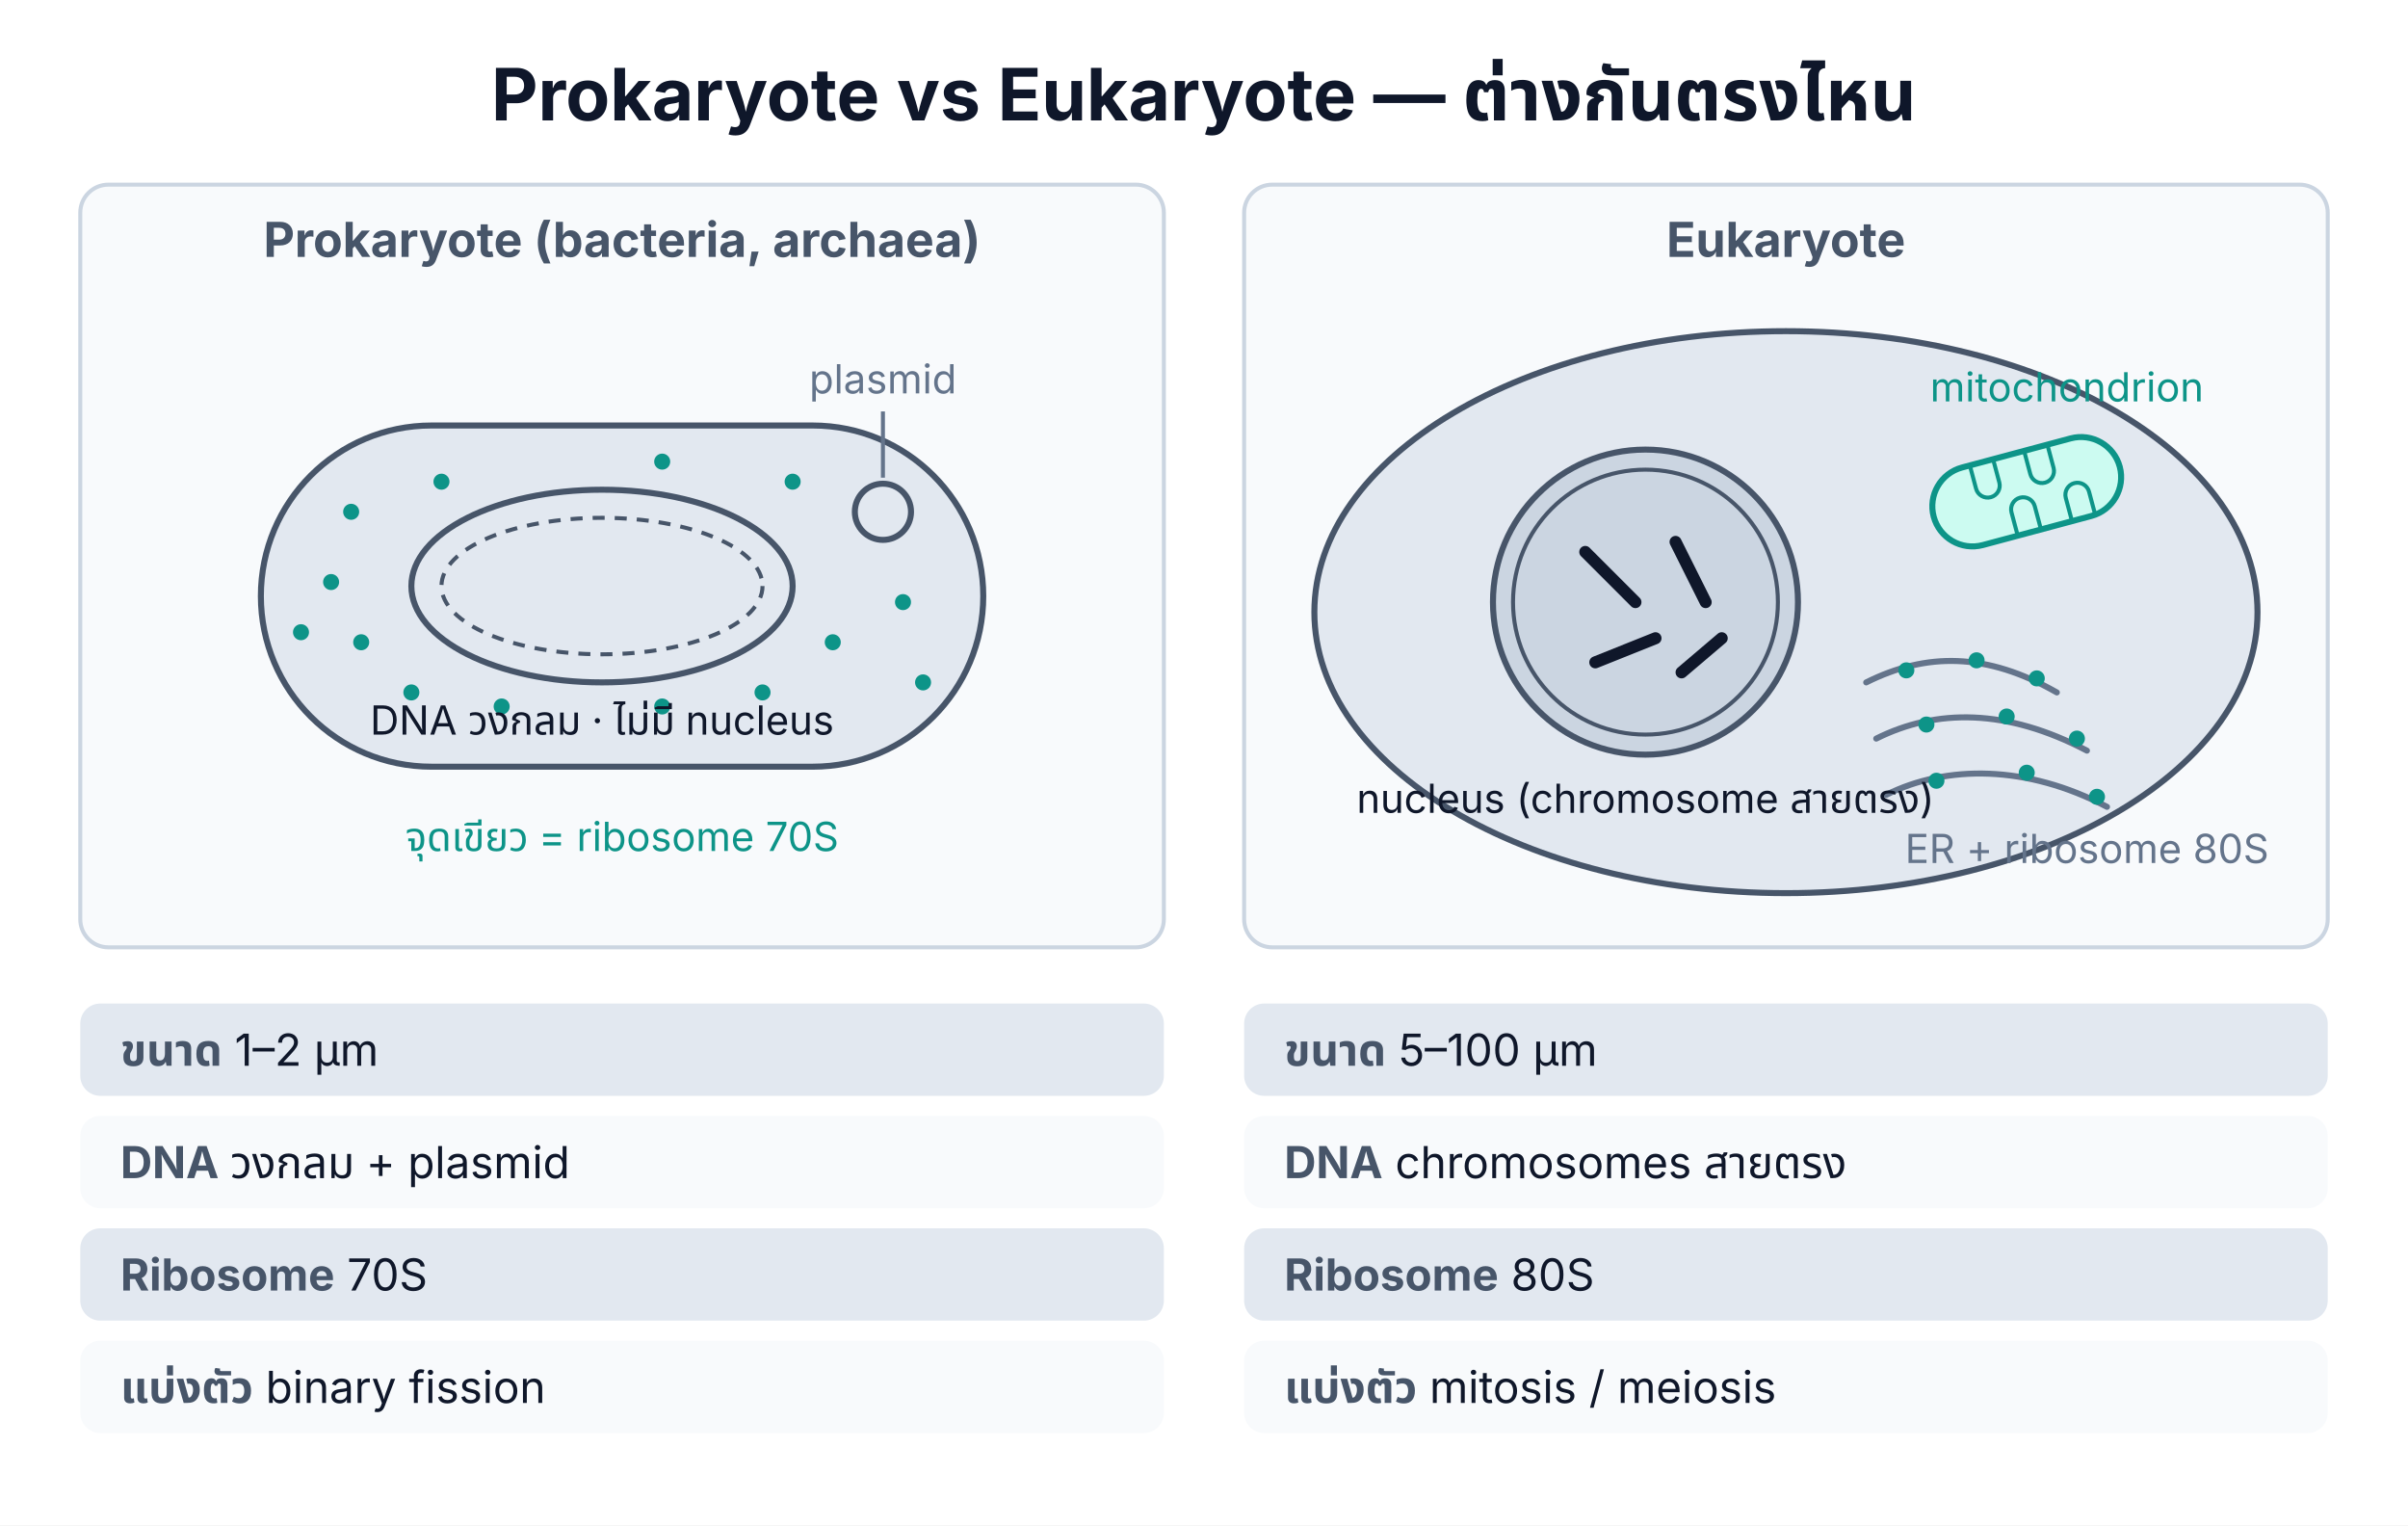
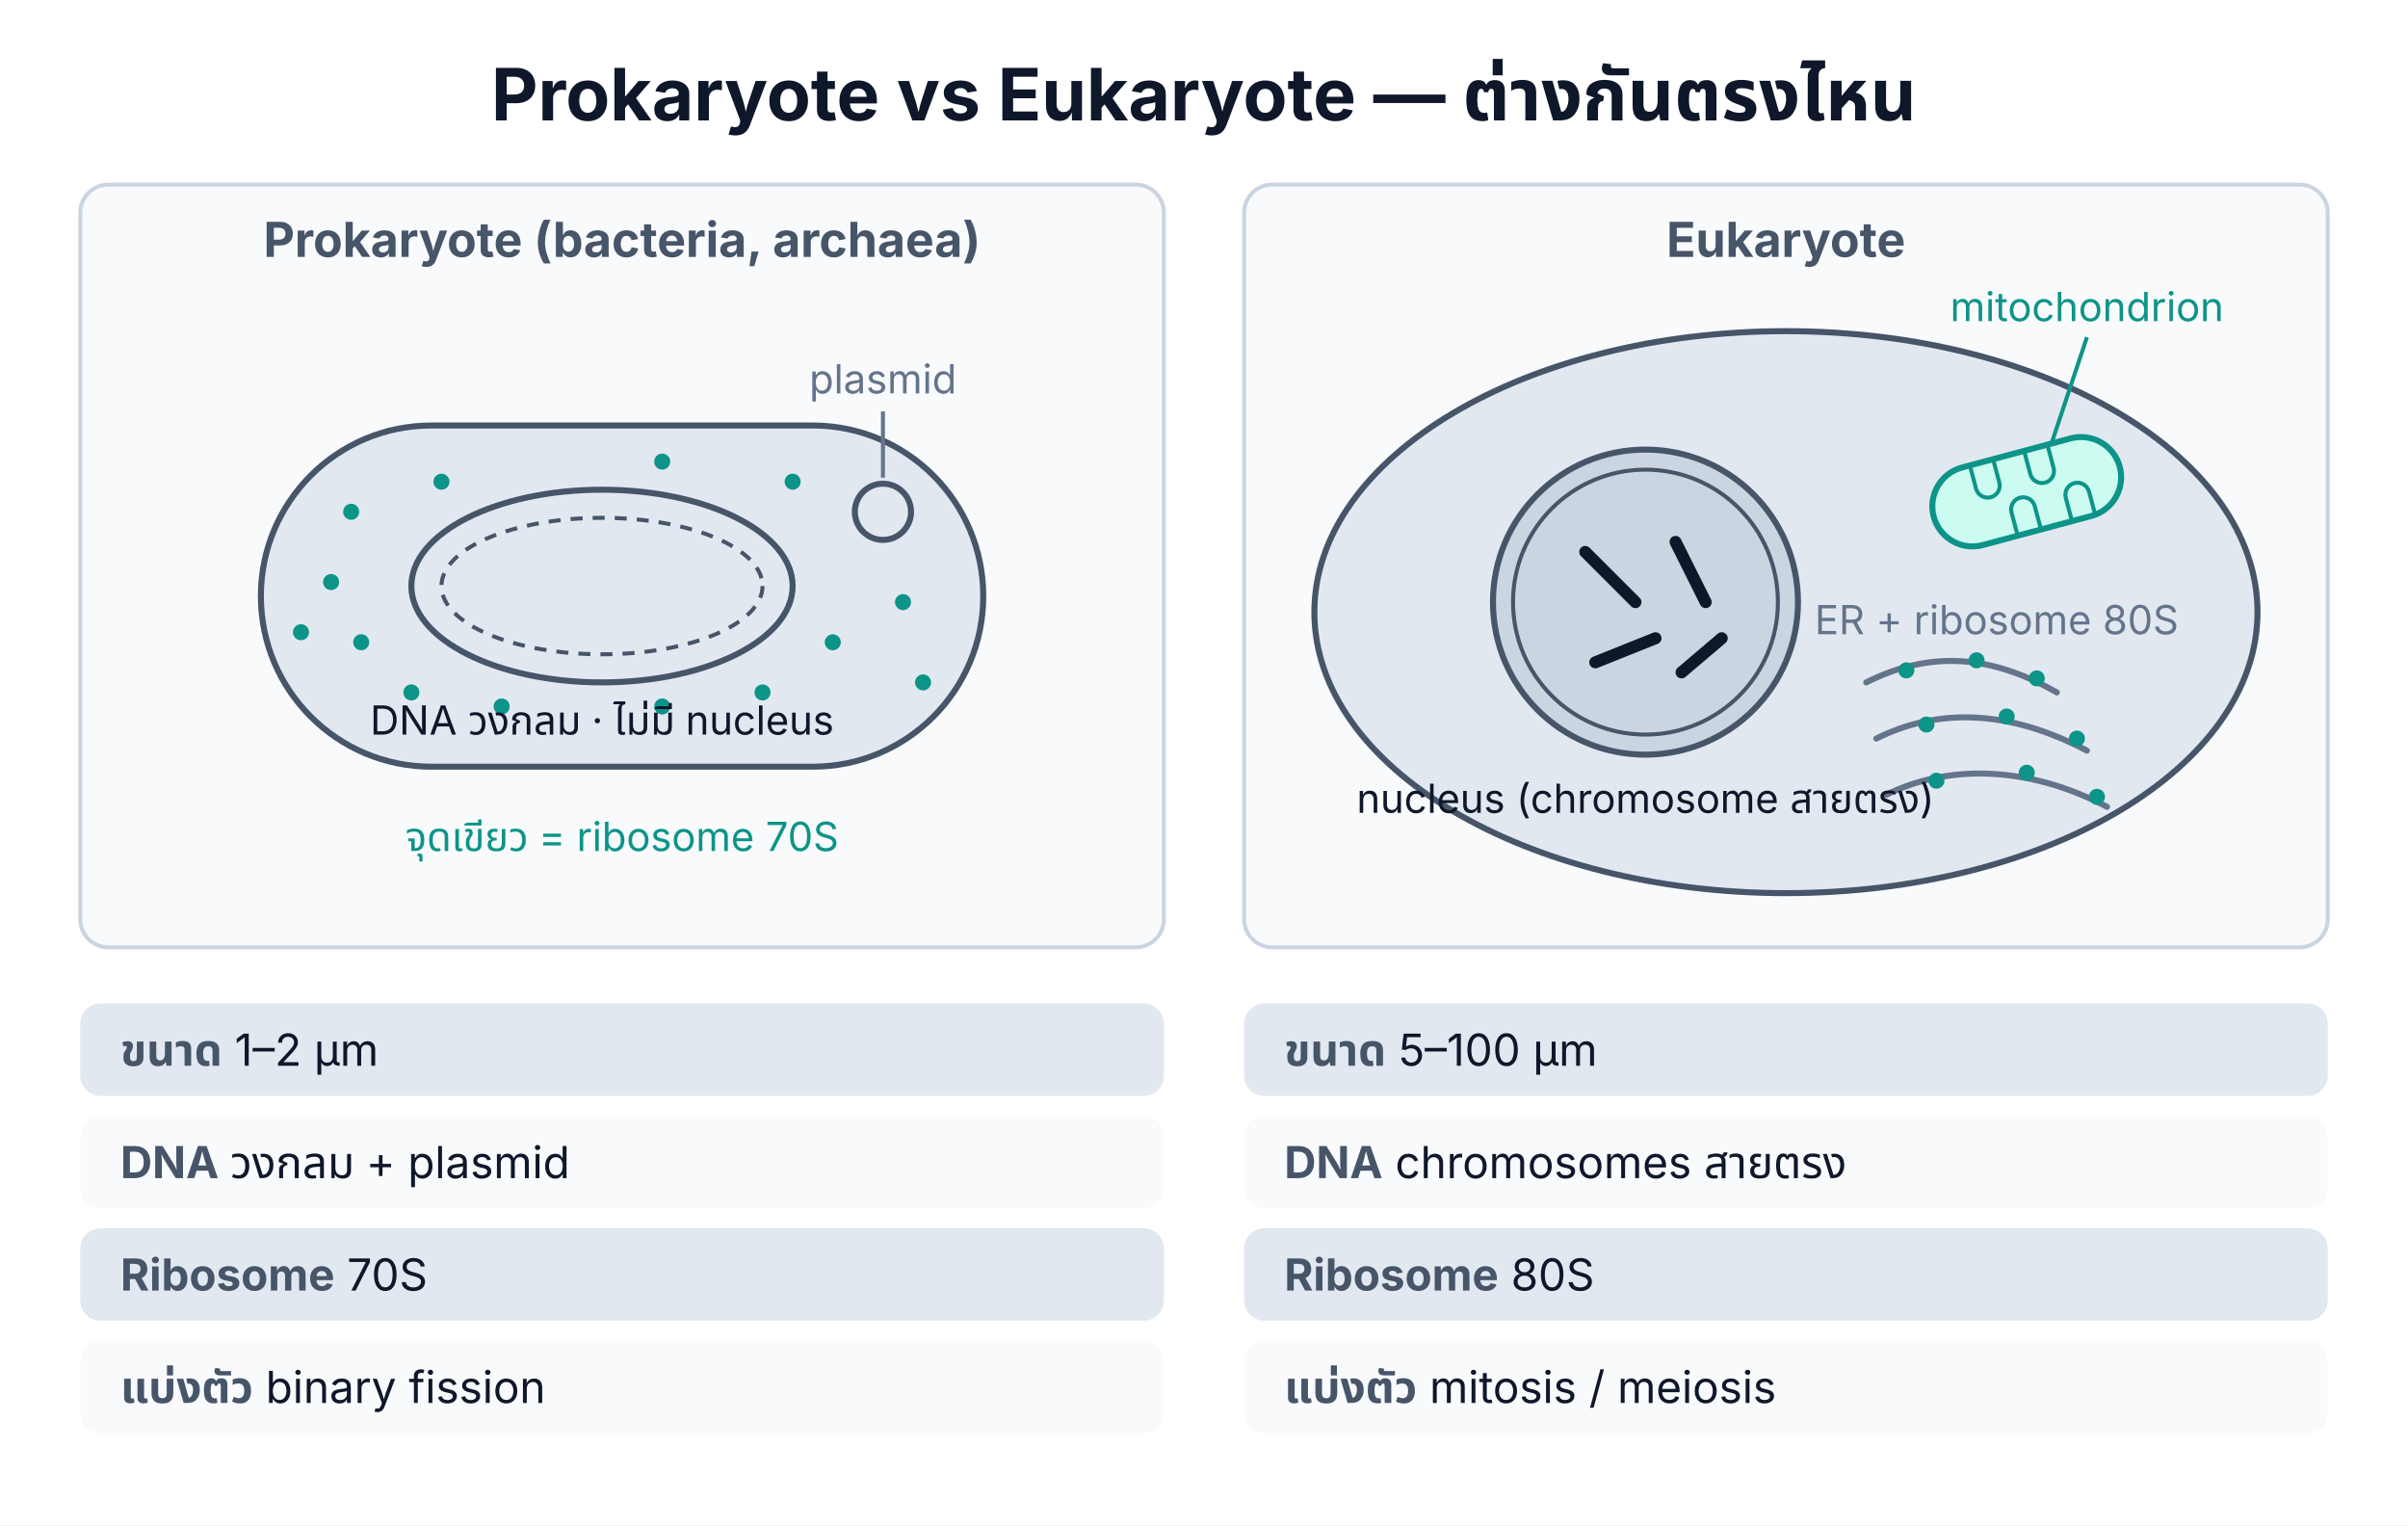
<svg xmlns="http://www.w3.org/2000/svg" viewBox="0 0 1200 760" role="img" aria-labelledby="t" font-family="Sarabun, 'Noto Sans Thai', system-ui, -apple-system, sans-serif">
  <rect width="1200" height="760" fill="#ffffff" />
  <text x="600" y="60" text-anchor="middle" font-size="36" font-weight="700" fill="#0f172a">Prokaryote vs Eukaryote — ต่างกันตรงไหน</text>
  <rect x="40" y="92" width="540" height="380" rx="14" fill="#f8fafc" stroke="#cbd5e1" stroke-width="2" />
  <text x="310" y="128" text-anchor="middle" font-size="24" font-weight="700" fill="#475569">Prokaryote (bacteria, archaea)</text>
  <rect x="130" y="212" width="360" height="170" rx="85" fill="#e2e8f0" stroke="#475569" stroke-width="3" />
  <ellipse cx="300" cy="292" rx="95" ry="48" fill="none" stroke="#475569" stroke-width="3" />
  <ellipse cx="300" cy="292" rx="80" ry="34" fill="none" stroke="#475569" stroke-width="2" stroke-dasharray="6 5" />
  <circle cx="440" cy="255" r="14" fill="none" stroke="#475569" stroke-width="3" />
  <line x1="440" y1="238" x2="440" y2="205" stroke="#64748b" stroke-width="2" />
  <text x="440" y="196" text-anchor="middle" font-size="20" fill="#64748b">plasmid</text>
  <g fill="#0d9488">
    <circle cx="165" cy="290" r="4" />
    <circle cx="180" cy="320" r="4" />
    <circle cx="175" cy="255" r="4" />
    <circle cx="205" cy="345" r="4" />
    <circle cx="250" cy="352" r="4" />
    <circle cx="330" cy="352" r="4" />
    <circle cx="380" cy="345" r="4" />
    <circle cx="415" cy="320" r="4" />
    <circle cx="450" cy="300" r="4" />
    <circle cx="220" cy="240" r="4" />
    <circle cx="330" cy="230" r="4" />
    <circle cx="395" cy="240" r="4" />
    <circle cx="460" cy="340" r="4" />
    <circle cx="150" cy="315" r="4" />
  </g>
  <text x="300" y="366" text-anchor="middle" font-size="20" fill="#0f172a">DNA วงกลม · ไม่มี nucleus</text>
  <text x="310" y="424" text-anchor="middle" font-size="20" fill="#0d9488">จุดเขียว = ribosome 70S</text>
  <rect x="620" y="92" width="540" height="380" rx="14" fill="#f8fafc" stroke="#cbd5e1" stroke-width="2" />
  <text x="890" y="128" text-anchor="middle" font-size="24" font-weight="700" fill="#475569">Eukaryote</text>
  <ellipse cx="890" cy="305" rx="235" ry="140" fill="#e2e8f0" stroke="#475569" stroke-width="3" />
  <circle cx="820" cy="300" r="76" fill="#cbd5e1" stroke="#475569" stroke-width="3" />
  <circle cx="820" cy="300" r="66" fill="none" stroke="#475569" stroke-width="2" />
  <g stroke="#0f172a" stroke-width="6" stroke-linecap="round">
    <line x1="790" y1="275" x2="815" y2="300" />
    <line x1="835" y1="270" x2="850" y2="300" />
    <line x1="795" y1="330" x2="825" y2="318" />
    <line x1="838" y1="335" x2="858" y2="318" />
  </g>
  <g transform="translate(1010 245) rotate(-15)">
    <rect x="-48" y="-20" width="96" height="40" rx="20" fill="#ccfbf1" stroke="#0d9488" stroke-width="3" />
    <g fill="none" stroke="#0d9488" stroke-width="2" stroke-linecap="round">
      <path d="M-24 -20 v12 a6 6 0 0 0 12 0 v-12" />
      <path d="M4 -20 v12 a6 6 0 0 0 12 0 v-12" />
      <path d="M-10 20 v-12 a6 6 0 0 1 12 0 v12" />
      <path d="M18 20 v-12 a6 6 0 0 1 12 0 v12" />
    </g>
  </g>
  <g fill="none" stroke="#64748b" stroke-width="3" stroke-linecap="round">
    <path d="M930 340 c30 -15 60 -15 95 5" />
    <path d="M935 368 c30 -15 65 -15 105 6" />
    <path d="M940 396 c30 -15 70 -15 110 6" />
  </g>
  <g fill="#0d9488">
    <circle cx="950" cy="334" r="4" />
    <circle cx="985" cy="329" r="4" />
    <circle cx="1015" cy="338" r="4" />
    <circle cx="960" cy="361" r="4" />
    <circle cx="1000" cy="357" r="4" />
    <circle cx="1035" cy="368" r="4" />
    <circle cx="965" cy="389" r="4" />
    <circle cx="1010" cy="385" r="4" />
    <circle cx="1045" cy="397" r="4" />
  </g>
  <text x="820" y="405" text-anchor="middle" font-size="20" fill="#0f172a">nucleus (chromosome สายตรง)</text>
-   <text x="1030" y="200" text-anchor="middle" font-size="20" fill="#0d9488">mitochondrion</text>
-   <text x="1040" y="430" text-anchor="middle" font-size="20" fill="#64748b">ER + ribosome 80S</text>
+   <line x1="1040" y1="168" x2="1022" y2="222" stroke="#0d9488" stroke-width="2" />
+   <text x="1040" y="160" text-anchor="middle" font-size="20" fill="#0d9488">mitochondrion</text>
+   <text x="995" y="316" text-anchor="middle" font-size="20" fill="#64748b">ER + ribosome 80S</text>
  <g font-size="22" fill="#0f172a">
    <rect x="40" y="500" width="540" height="46" rx="10" fill="#e2e8f0" />
    <text x="60" y="531">
      <tspan font-weight="700" fill="#475569">ขนาด</tspan>  1–2 µm</text>
    <rect x="40" y="556" width="540" height="46" rx="10" fill="#f8fafc" />
    <text x="60" y="587">
      <tspan font-weight="700" fill="#475569">DNA</tspan>  วงกลม + plasmid</text>
    <rect x="40" y="612" width="540" height="46" rx="10" fill="#e2e8f0" />
    <text x="60" y="643">
      <tspan font-weight="700" fill="#475569">Ribosome</tspan>  70S</text>
    <rect x="40" y="668" width="540" height="46" rx="10" fill="#f8fafc" />
    <text x="60" y="699">
      <tspan font-weight="700" fill="#475569">แบ่งตัว</tspan>  binary fission</text>
    <rect x="620" y="500" width="540" height="46" rx="10" fill="#e2e8f0" />
    <text x="640" y="531">
      <tspan font-weight="700" fill="#475569">ขนาด</tspan>  5–100 µm</text>
    <rect x="620" y="556" width="540" height="46" rx="10" fill="#f8fafc" />
    <text x="640" y="587">
      <tspan font-weight="700" fill="#475569">DNA</tspan>  chromosomes สายตรง</text>
    <rect x="620" y="612" width="540" height="46" rx="10" fill="#e2e8f0" />
    <text x="640" y="643">
      <tspan font-weight="700" fill="#475569">Ribosome</tspan>  80S</text>
    <rect x="620" y="668" width="540" height="46" rx="10" fill="#f8fafc" />
    <text x="640" y="699">
      <tspan font-weight="700" fill="#475569">แบ่งตัว</tspan>  mitosis / meiosis</text>
  </g>
</svg>
